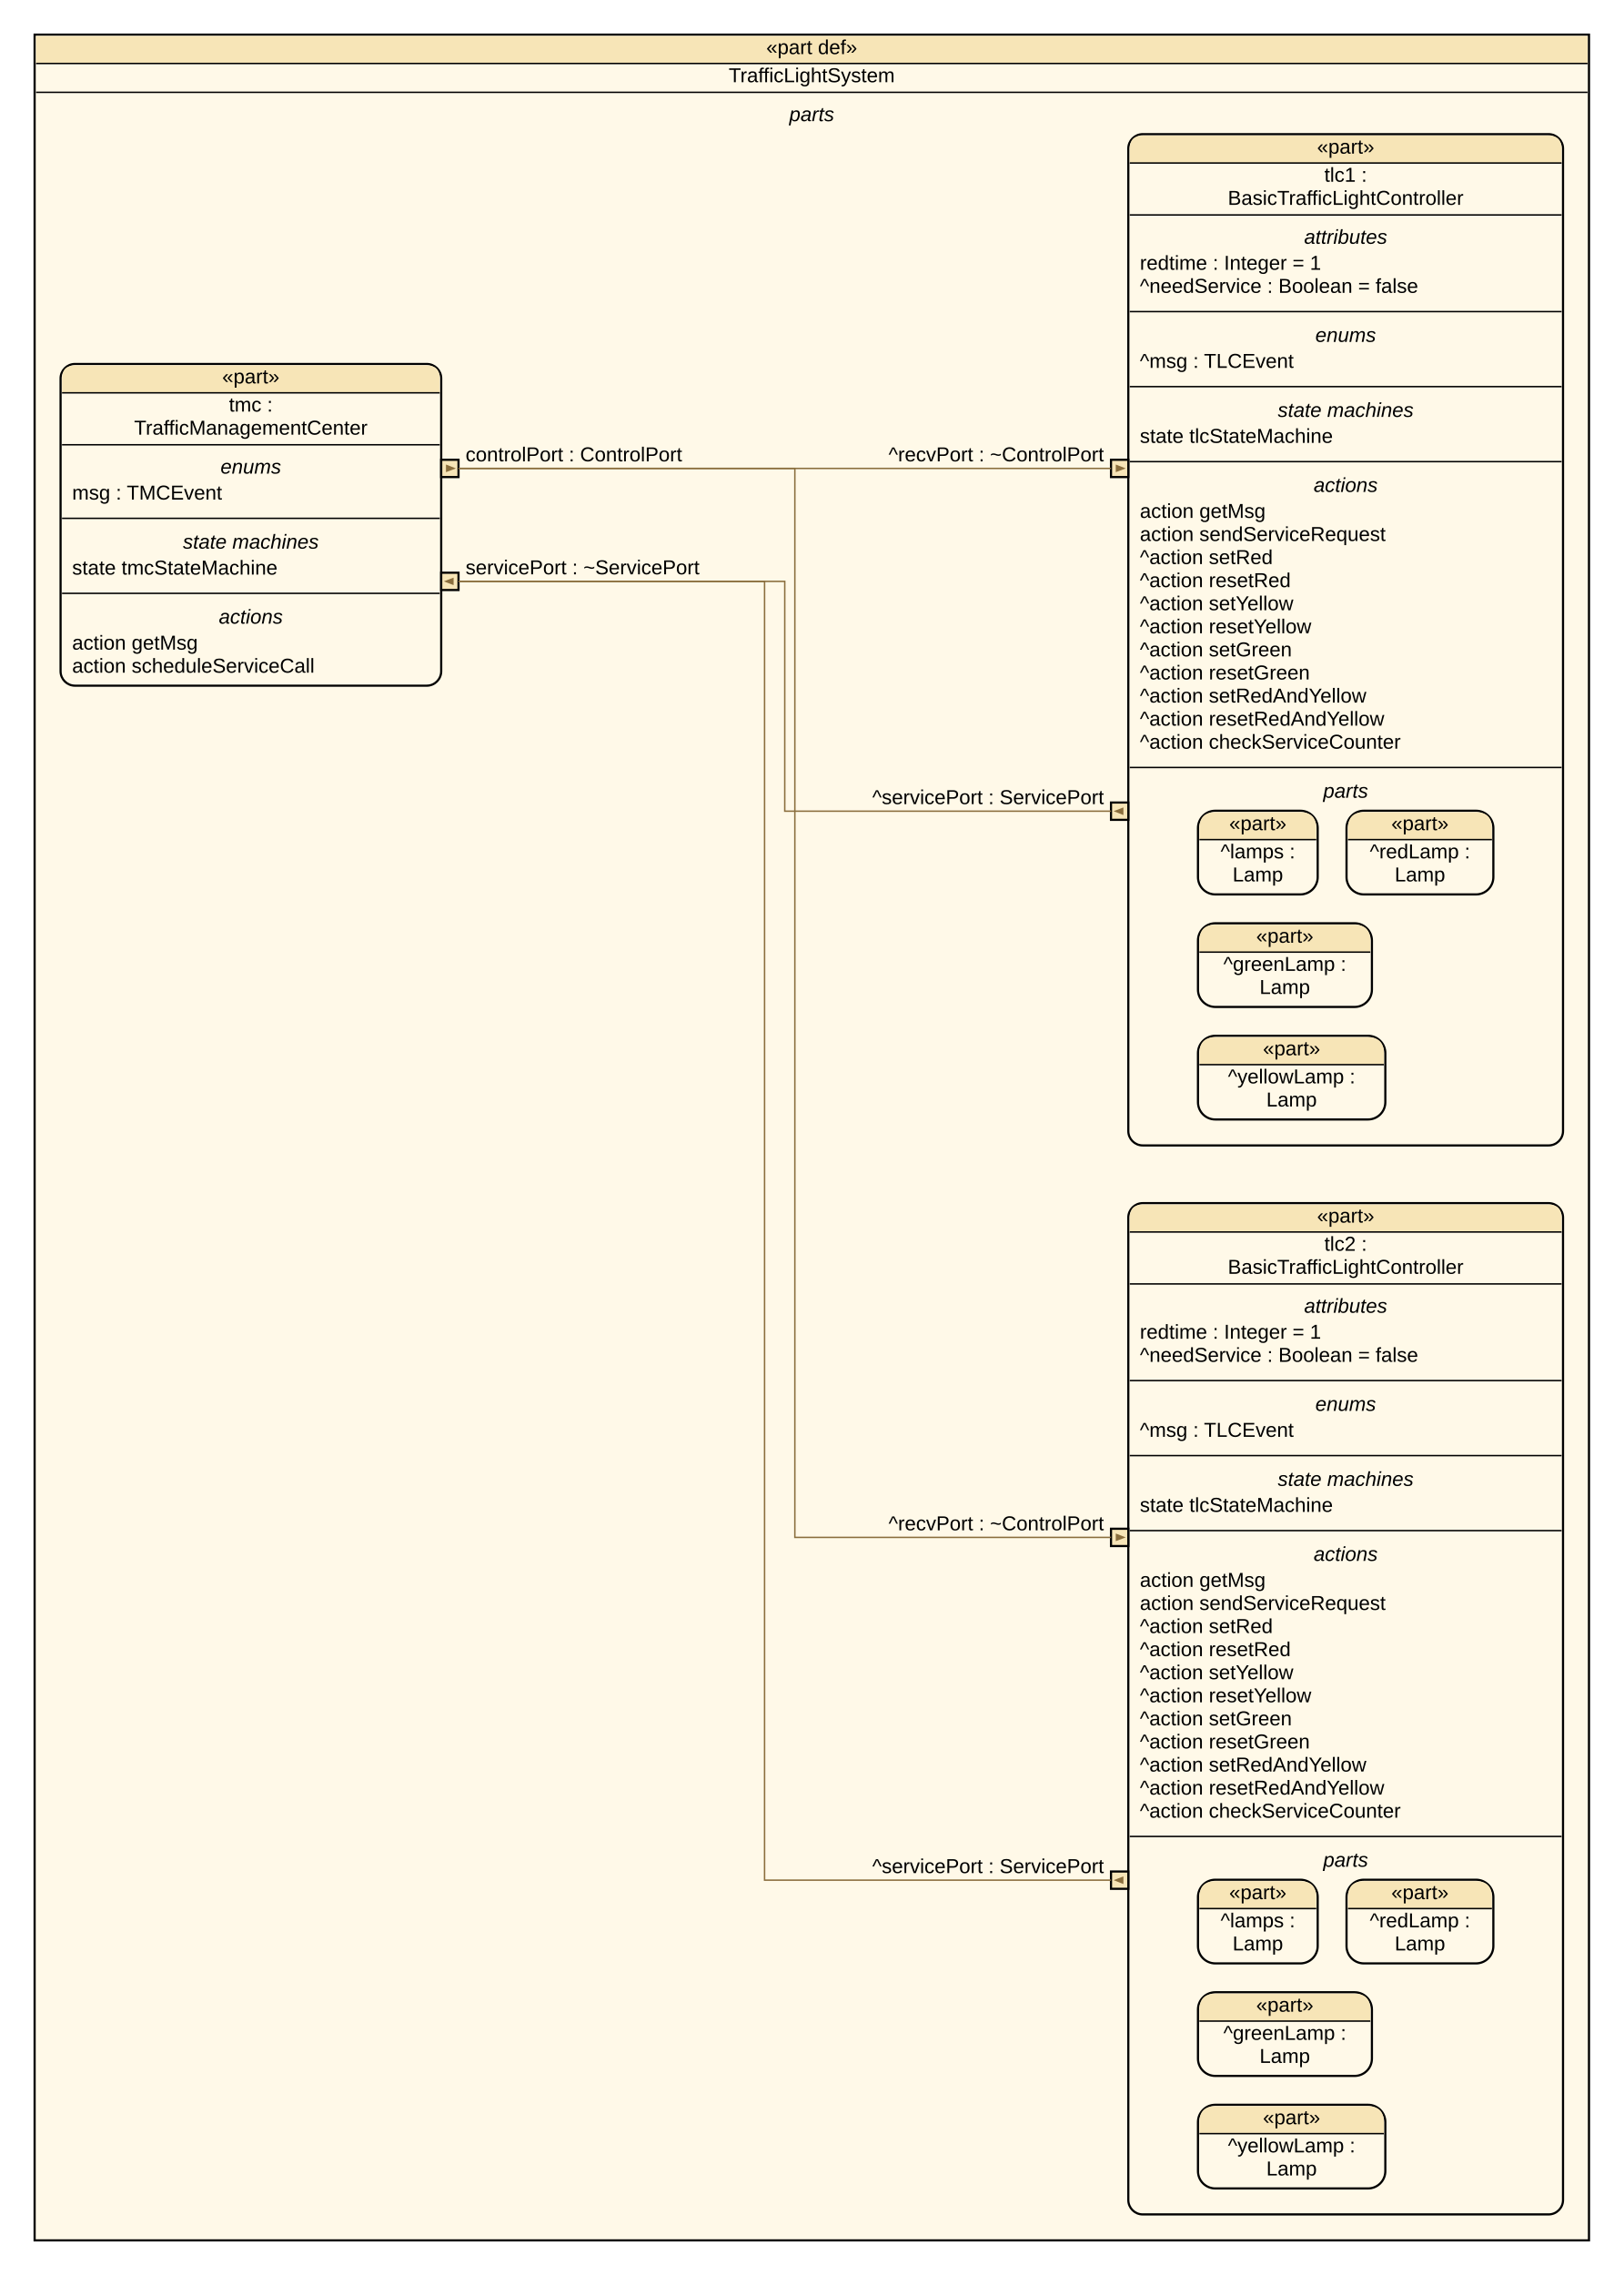
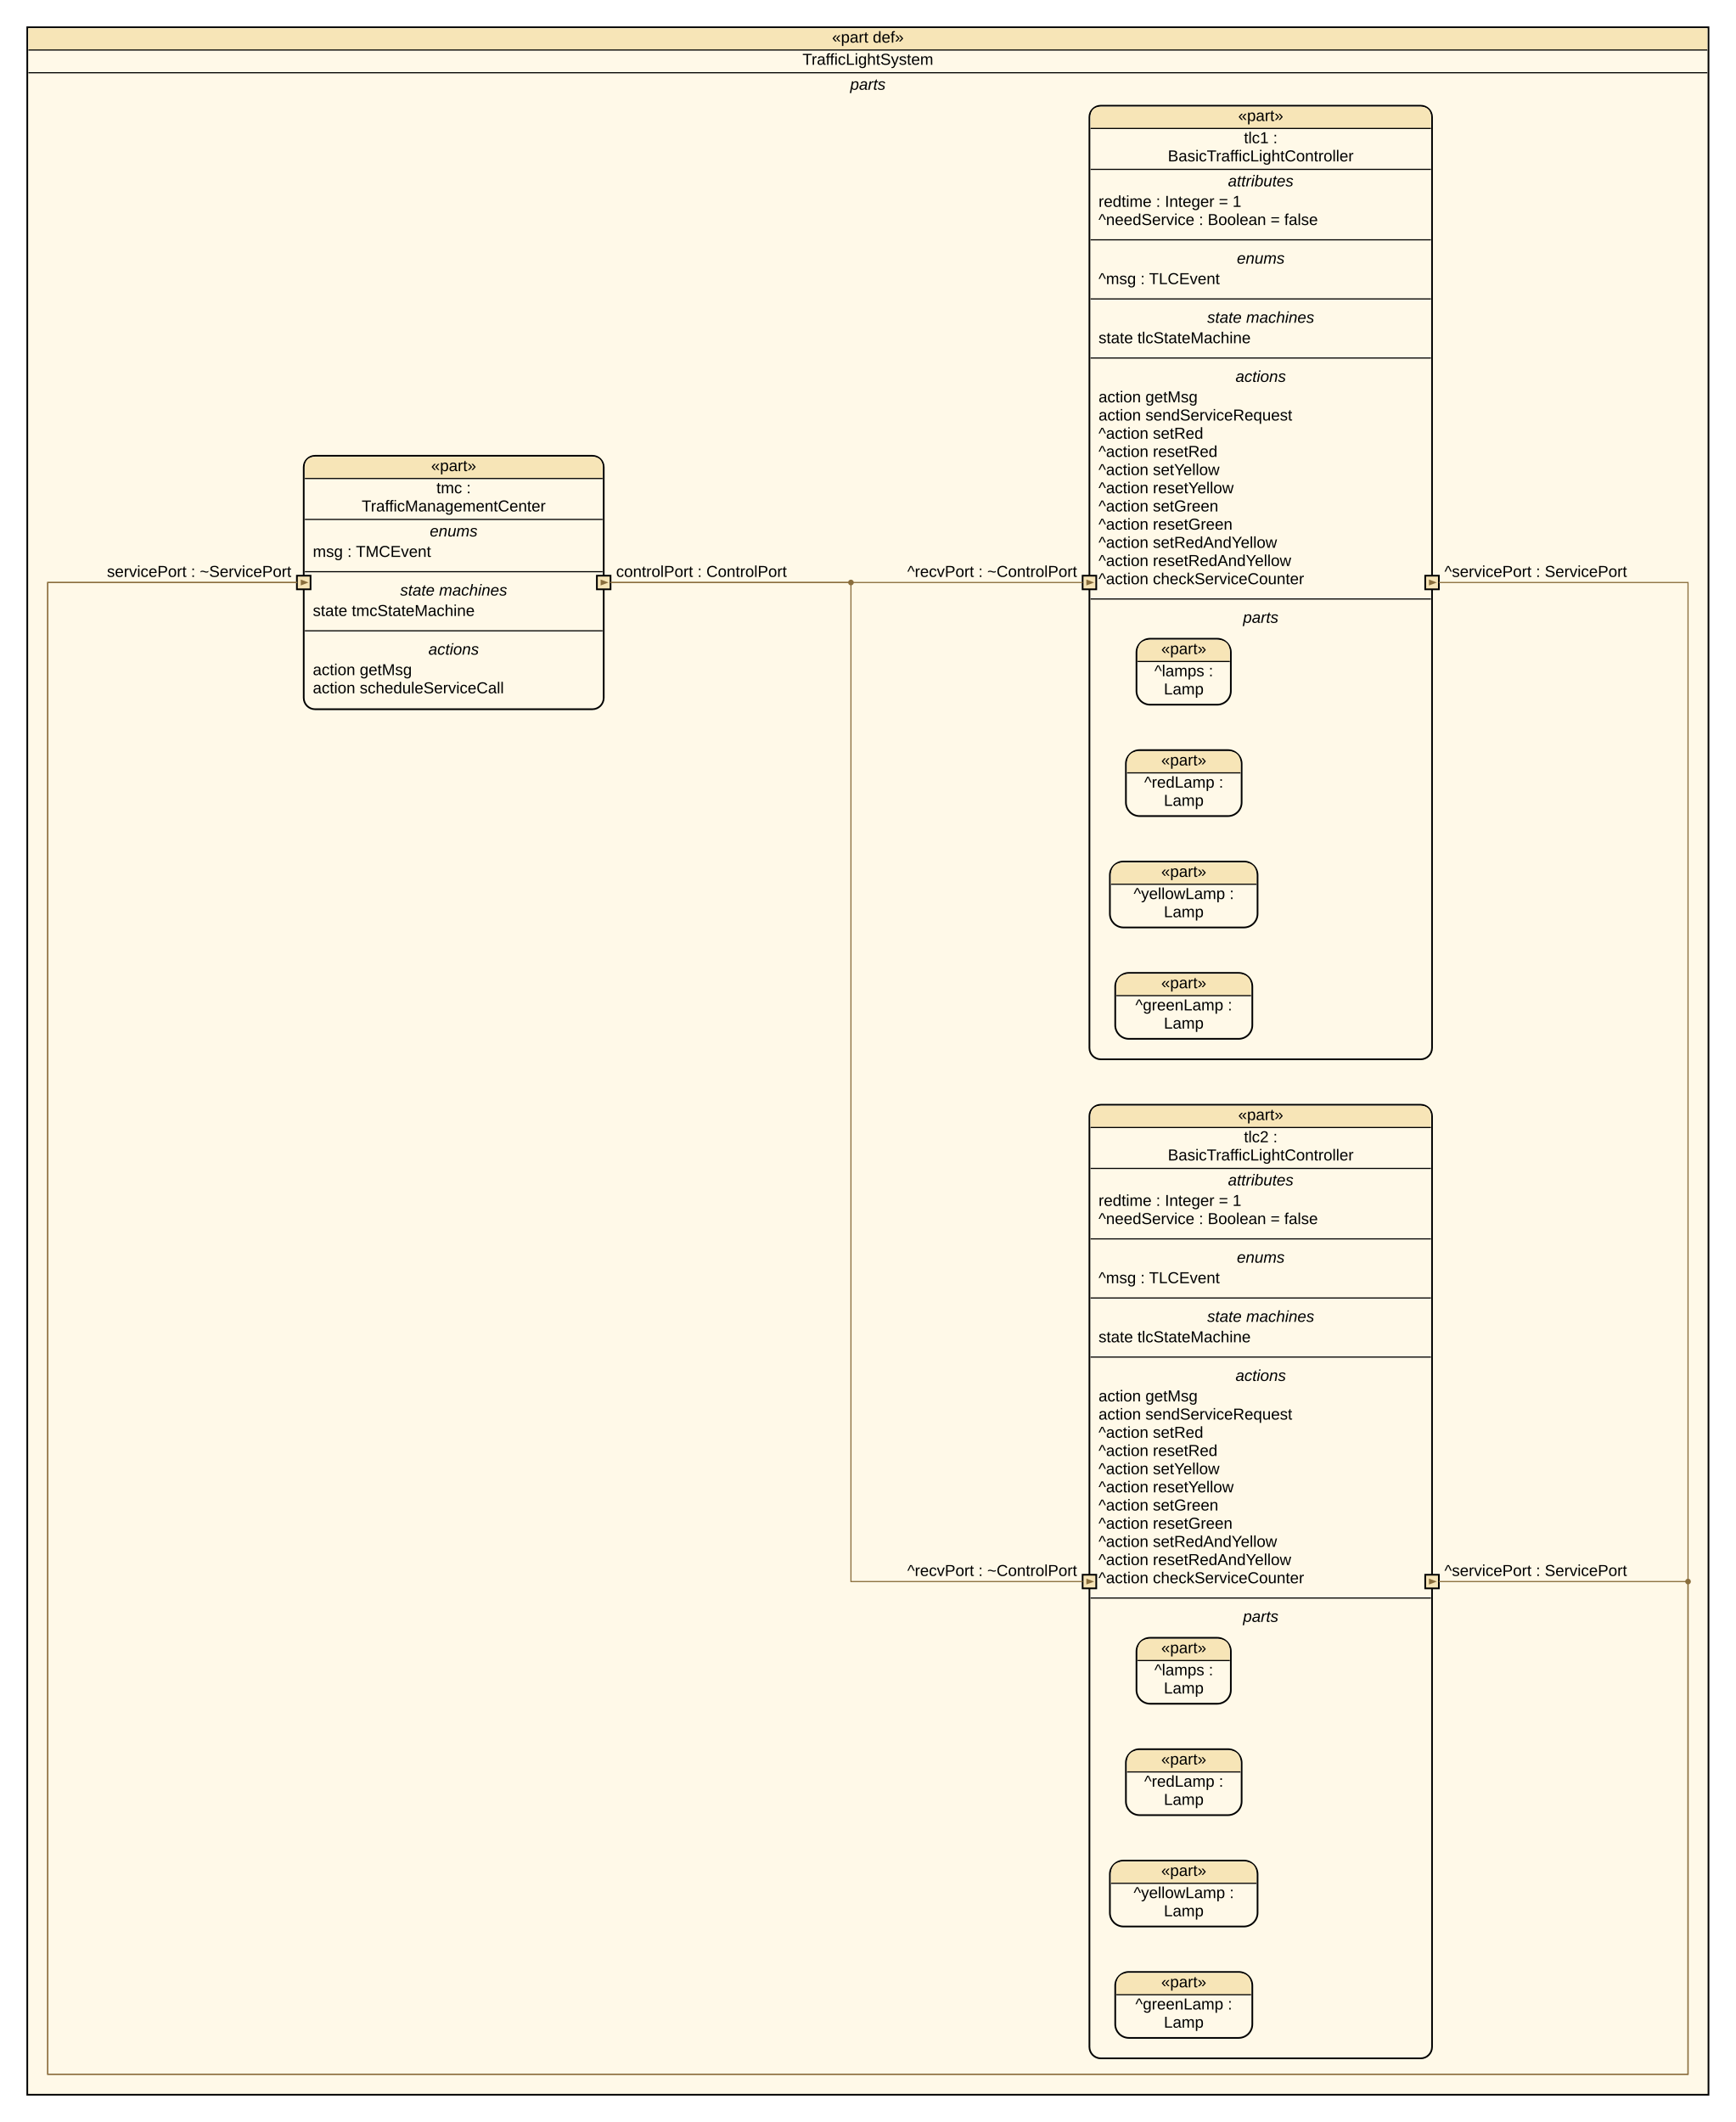
- <svg xmlns="http://www.w3.org/2000/svg" width="1125.7" height="1577.0" viewBox="-8.0 -8.0 1125.7 1577.0">
+ <svg xmlns="http://www.w3.org/2000/svg" width="1527.0" height="1867.0" viewBox="-8.0 -8.0 1527.0 1867.0">
  <defs>
    <marker id="arrow" markerUnits="userSpaceOnUse" markerWidth="8.0" markerHeight="6.0" refX="7.0" refY="3.0" orient="auto">
      <path d="M0,0 L8.0,3.0 L0,6.0 Z" fill="#8a6e3d" />
    </marker>
  </defs>
-   <rect x="16.0" y="16.0" width="1077.7" height="1529.0" rx="0.0" ry="0.0" fill="#fff9e8" stroke="#000" stroke-width="1.5" />
-   <path d="M17.0,36.0 L17.0,17.0 Q17.0,17.0 17.0,17.0 L1092.7,17.0 Q1092.7,17.0 1092.7,17.0 L1092.7,36.0 Z" fill="#f7e5b7" />
-   <text x="554.8" y="29.5" text-anchor="middle" font-family="Arial, sans-serif" font-size="14">«part def»</text>
-   <line x1="17.0" y1="36.0" x2="1092.7" y2="36.0" stroke="#000" stroke-width="1" />
-   <text x="554.8" y="49.0" text-anchor="middle" font-family="Arial, sans-serif" font-size="14">TrafficLightSystem</text>
-   <line x1="17.0" y1="56.0" x2="1092.7" y2="56.0" stroke="#000" stroke-width="1" />
-   <text x="554.8" y="76.0" text-anchor="middle" font-family="Arial, sans-serif" font-size="14" font-style="italic">parts</text>
-   <rect x="34.0" y="244.3" width="263.9" height="223.0" rx="10.0" ry="10.0" fill="#fff9e8" stroke="#000" stroke-width="1.5" />
-   <path d="M35.0,264.3 L35.0,254.3 Q35.0,245.3 44.0,245.3 L287.9,245.3 Q296.9,245.3 296.9,254.3 L296.9,264.3 Z" fill="#f7e5b7" />
-   <text x="165.9" y="257.8" text-anchor="middle" font-family="Arial, sans-serif" font-size="14">«part»</text>
-   <line x1="35.0" y1="264.3" x2="296.9" y2="264.3" stroke="#000" stroke-width="1" />
-   <text x="165.9" y="277.3" text-anchor="middle" font-family="Arial, sans-serif" font-size="14">tmc :</text>
-   <text x="165.9" y="293.3" text-anchor="middle" font-family="Arial, sans-serif" font-size="14">TrafficManagementCenter</text>
-   <line x1="35.0" y1="300.3" x2="296.9" y2="300.3" stroke="#000" stroke-width="1" />
-   <rect x="297.9" y="310.7" width="12.0" height="12.0" rx="0.0" ry="0.0" fill="#f7e5b7" stroke="#000" stroke-width="1.5" />
-   <polygon points="308.1,316.7 301.2,319.3 301.2,314.0" fill="#8a6e3d" />
-   <rect x="297.9" y="389.0" width="12.0" height="12.0" rx="0.0" ry="0.0" fill="#f7e5b7" stroke="#000" stroke-width="1.5" />
-   <polygon points="299.7,395.0 306.5,392.4 306.5,397.6" fill="#8a6e3d" />
-   <text x="165.9" y="320.3" text-anchor="middle" font-family="Arial, sans-serif" font-size="14" font-style="italic">enums</text>
-   <text x="42.0" y="338.3" text-anchor="start" font-family="Arial, sans-serif" font-size="14">msg : TMCEvent</text>
-   <text x="165.9" y="372.3" text-anchor="middle" font-family="Arial, sans-serif" font-size="14" font-style="italic">state machines</text>
-   <text x="42.0" y="390.3" text-anchor="start" font-family="Arial, sans-serif" font-size="14">state tmcStateMachine</text>
-   <text x="165.9" y="424.3" text-anchor="middle" font-family="Arial, sans-serif" font-size="14" font-style="italic">actions</text>
-   <text x="42.0" y="442.3" text-anchor="start" font-family="Arial, sans-serif" font-size="14">action getMsg</text>
-   <text x="42.0" y="458.3" text-anchor="start" font-family="Arial, sans-serif" font-size="14">action scheduleServiceCall</text>
-   <line x1="35.0" y1="351.3" x2="296.9" y2="351.3" stroke="#000" stroke-width="1" />
-   <line x1="35.0" y1="403.3" x2="296.9" y2="403.3" stroke="#000" stroke-width="1" />
-   <rect x="774.3" y="85.0" width="301.4" height="701.0" rx="10.0" ry="10.0" fill="#fff9e8" stroke="#000" stroke-width="1.5" />
-   <path d="M775.3,105.0 L775.3,95.0 Q775.3,86.0 784.3,86.0 L1065.7,86.0 Q1074.7,86.0 1074.7,95.0 L1074.7,105.0 Z" fill="#f7e5b7" />
-   <text x="925.0" y="98.5" text-anchor="middle" font-family="Arial, sans-serif" font-size="14">«part»</text>
-   <line x1="775.3" y1="105.0" x2="1074.7" y2="105.0" stroke="#000" stroke-width="1" />
-   <text x="925.0" y="118.0" text-anchor="middle" font-family="Arial, sans-serif" font-size="14">tlc1 :</text>
-   <text x="925.0" y="134.0" text-anchor="middle" font-family="Arial, sans-serif" font-size="14">BasicTrafficLightController</text>
-   <line x1="775.3" y1="141.0" x2="1074.7" y2="141.0" stroke="#000" stroke-width="1" />
-   <rect x="762.3" y="310.7" width="12.0" height="12.0" rx="0.0" ry="0.0" fill="#f7e5b7" stroke="#000" stroke-width="1.5" />
-   <polygon points="772.5,316.7 765.6,319.3 765.6,314.0" fill="#8a6e3d" />
-   <rect x="762.3" y="548.3" width="12.0" height="12.0" rx="0.0" ry="0.0" fill="#f7e5b7" stroke="#000" stroke-width="1.5" />
-   <polygon points="764.1,554.3 770.9,551.7 770.9,557.0" fill="#8a6e3d" />
-   <text x="925.0" y="161.0" text-anchor="middle" font-family="Arial, sans-serif" font-size="14" font-style="italic">attributes</text>
-   <text x="782.3" y="179.0" text-anchor="start" font-family="Arial, sans-serif" font-size="14">redtime : Integer = 1</text>
-   <text x="782.3" y="195.0" text-anchor="start" font-family="Arial, sans-serif" font-size="14">^needService : Boolean = false</text>
-   <text x="925.0" y="229.0" text-anchor="middle" font-family="Arial, sans-serif" font-size="14" font-style="italic">enums</text>
-   <text x="782.3" y="247.0" text-anchor="start" font-family="Arial, sans-serif" font-size="14">^msg : TLCEvent</text>
-   <text x="925.0" y="281.0" text-anchor="middle" font-family="Arial, sans-serif" font-size="14" font-style="italic">state machines</text>
-   <text x="782.3" y="299.0" text-anchor="start" font-family="Arial, sans-serif" font-size="14">state tlcStateMachine</text>
-   <text x="925.0" y="333.0" text-anchor="middle" font-family="Arial, sans-serif" font-size="14" font-style="italic">actions</text>
-   <text x="782.3" y="351.0" text-anchor="start" font-family="Arial, sans-serif" font-size="14">action getMsg</text>
-   <text x="782.3" y="367.0" text-anchor="start" font-family="Arial, sans-serif" font-size="14">action sendServiceRequest</text>
-   <text x="782.3" y="383.0" text-anchor="start" font-family="Arial, sans-serif" font-size="14">^action setRed</text>
-   <text x="782.3" y="399.0" text-anchor="start" font-family="Arial, sans-serif" font-size="14">^action resetRed</text>
-   <text x="782.3" y="415.0" text-anchor="start" font-family="Arial, sans-serif" font-size="14">^action setYellow</text>
-   <text x="782.3" y="431.0" text-anchor="start" font-family="Arial, sans-serif" font-size="14">^action resetYellow</text>
-   <text x="782.3" y="447.0" text-anchor="start" font-family="Arial, sans-serif" font-size="14">^action setGreen</text>
-   <text x="782.3" y="463.0" text-anchor="start" font-family="Arial, sans-serif" font-size="14">^action resetGreen</text>
-   <text x="782.3" y="479.0" text-anchor="start" font-family="Arial, sans-serif" font-size="14">^action setRedAndYellow</text>
-   <text x="782.3" y="495.0" text-anchor="start" font-family="Arial, sans-serif" font-size="14">^action resetRedAndYellow</text>
-   <text x="782.3" y="511.0" text-anchor="start" font-family="Arial, sans-serif" font-size="14">^action checkServiceCounter</text>
-   <text x="925.0" y="545.0" text-anchor="middle" font-family="Arial, sans-serif" font-size="14" font-style="italic">parts</text>
-   <rect x="822.6" y="554.0" width="83.0" height="58.0" rx="12.0" ry="12.0" fill="#fff9e8" stroke="#000" stroke-width="1.5" />
-   <path d="M823.6,574.0 L823.6,566.0 Q823.6,555.0 834.6,555.0 L893.6,555.0 Q904.6,555.0 904.6,566.0 L904.6,574.0 Z" fill="#f7e5b7" />
-   <text x="864.1" y="567.5" text-anchor="middle" font-family="Arial, sans-serif" font-size="14">«part»</text>
-   <line x1="823.6" y1="574.0" x2="904.6" y2="574.0" stroke="#000" stroke-width="1" />
-   <text x="864.1" y="587.0" text-anchor="middle" font-family="Arial, sans-serif" font-size="14">^lamps :</text>
-   <text x="864.1" y="603.0" text-anchor="middle" font-family="Arial, sans-serif" font-size="14">Lamp</text>
-   <rect x="925.6" y="554.0" width="101.8" height="58.0" rx="12.0" ry="12.0" fill="#fff9e8" stroke="#000" stroke-width="1.5" />
-   <path d="M926.6,574.0 L926.6,566.0 Q926.6,555.0 937.6,555.0 L1015.4,555.0 Q1026.4,555.0 1026.4,566.0 L1026.4,574.0 Z" fill="#f7e5b7" />
-   <text x="976.5" y="567.5" text-anchor="middle" font-family="Arial, sans-serif" font-size="14">«part»</text>
-   <line x1="926.6" y1="574.0" x2="1026.4" y2="574.0" stroke="#000" stroke-width="1" />
-   <text x="976.5" y="587.0" text-anchor="middle" font-family="Arial, sans-serif" font-size="14">^redLamp :</text>
-   <text x="976.5" y="603.0" text-anchor="middle" font-family="Arial, sans-serif" font-size="14">Lamp</text>
-   <rect x="822.6" y="710.0" width="129.9" height="58.0" rx="12.0" ry="12.0" fill="#fff9e8" stroke="#000" stroke-width="1.5" />
-   <path d="M823.6,730.0 L823.6,722.0 Q823.6,711.0 834.6,711.0 L940.5,711.0 Q951.5,711.0 951.5,722.0 L951.5,730.0 Z" fill="#f7e5b7" />
-   <text x="887.5" y="723.5" text-anchor="middle" font-family="Arial, sans-serif" font-size="14">«part»</text>
-   <line x1="823.6" y1="730.0" x2="951.5" y2="730.0" stroke="#000" stroke-width="1" />
-   <text x="887.5" y="743.0" text-anchor="middle" font-family="Arial, sans-serif" font-size="14">^yellowLamp :</text>
-   <text x="887.5" y="759.0" text-anchor="middle" font-family="Arial, sans-serif" font-size="14">Lamp</text>
-   <rect x="822.6" y="632.0" width="120.6" height="58.0" rx="12.0" ry="12.0" fill="#fff9e8" stroke="#000" stroke-width="1.5" />
-   <path d="M823.6,652.0 L823.6,644.0 Q823.6,633.0 834.6,633.0 L931.1,633.0 Q942.1,633.0 942.1,644.0 L942.1,652.0 Z" fill="#f7e5b7" />
-   <text x="882.8" y="645.5" text-anchor="middle" font-family="Arial, sans-serif" font-size="14">«part»</text>
-   <line x1="823.6" y1="652.0" x2="942.1" y2="652.0" stroke="#000" stroke-width="1" />
-   <text x="882.8" y="665.0" text-anchor="middle" font-family="Arial, sans-serif" font-size="14">^greenLamp :</text>
-   <text x="882.8" y="681.0" text-anchor="middle" font-family="Arial, sans-serif" font-size="14">Lamp</text>
-   <line x1="775.3" y1="208.0" x2="1074.7" y2="208.0" stroke="#000" stroke-width="1" />
-   <line x1="775.3" y1="260.0" x2="1074.7" y2="260.0" stroke="#000" stroke-width="1" />
-   <line x1="775.3" y1="312.0" x2="1074.7" y2="312.0" stroke="#000" stroke-width="1" />
-   <line x1="775.3" y1="524.0" x2="1074.7" y2="524.0" stroke="#000" stroke-width="1" />
-   <rect x="774.3" y="826.0" width="301.4" height="701.0" rx="10.0" ry="10.0" fill="#fff9e8" stroke="#000" stroke-width="1.5" />
-   <path d="M775.3,846.0 L775.3,836.0 Q775.3,827.0 784.3,827.0 L1065.7,827.0 Q1074.7,827.0 1074.7,836.0 L1074.7,846.0 Z" fill="#f7e5b7" />
-   <text x="925.0" y="839.5" text-anchor="middle" font-family="Arial, sans-serif" font-size="14">«part»</text>
-   <line x1="775.3" y1="846.0" x2="1074.7" y2="846.0" stroke="#000" stroke-width="1" />
-   <text x="925.0" y="859.0" text-anchor="middle" font-family="Arial, sans-serif" font-size="14">tlc2 :</text>
-   <text x="925.0" y="875.0" text-anchor="middle" font-family="Arial, sans-serif" font-size="14">BasicTrafficLightController</text>
-   <line x1="775.3" y1="882.0" x2="1074.7" y2="882.0" stroke="#000" stroke-width="1" />
-   <rect x="762.3" y="1051.7" width="12.0" height="12.0" rx="0.0" ry="0.0" fill="#f7e5b7" stroke="#000" stroke-width="1.5" />
-   <polygon points="772.5,1057.7 765.6,1060.3 765.6,1055.0" fill="#8a6e3d" />
-   <rect x="762.3" y="1289.3" width="12.0" height="12.0" rx="0.0" ry="0.0" fill="#f7e5b7" stroke="#000" stroke-width="1.5" />
-   <polygon points="764.1,1295.3 770.9,1292.7 770.9,1298.0" fill="#8a6e3d" />
-   <text x="925.0" y="902.0" text-anchor="middle" font-family="Arial, sans-serif" font-size="14" font-style="italic">attributes</text>
-   <text x="782.3" y="920.0" text-anchor="start" font-family="Arial, sans-serif" font-size="14">redtime : Integer = 1</text>
-   <text x="782.3" y="936.0" text-anchor="start" font-family="Arial, sans-serif" font-size="14">^needService : Boolean = false</text>
-   <text x="925.0" y="970.0" text-anchor="middle" font-family="Arial, sans-serif" font-size="14" font-style="italic">enums</text>
-   <text x="782.3" y="988.0" text-anchor="start" font-family="Arial, sans-serif" font-size="14">^msg : TLCEvent</text>
-   <text x="925.0" y="1022.0" text-anchor="middle" font-family="Arial, sans-serif" font-size="14" font-style="italic">state machines</text>
-   <text x="782.3" y="1040.0" text-anchor="start" font-family="Arial, sans-serif" font-size="14">state tlcStateMachine</text>
-   <text x="925.0" y="1074.0" text-anchor="middle" font-family="Arial, sans-serif" font-size="14" font-style="italic">actions</text>
-   <text x="782.3" y="1092.0" text-anchor="start" font-family="Arial, sans-serif" font-size="14">action getMsg</text>
-   <text x="782.3" y="1108.0" text-anchor="start" font-family="Arial, sans-serif" font-size="14">action sendServiceRequest</text>
-   <text x="782.3" y="1124.0" text-anchor="start" font-family="Arial, sans-serif" font-size="14">^action setRed</text>
-   <text x="782.3" y="1140.0" text-anchor="start" font-family="Arial, sans-serif" font-size="14">^action resetRed</text>
-   <text x="782.3" y="1156.0" text-anchor="start" font-family="Arial, sans-serif" font-size="14">^action setYellow</text>
-   <text x="782.3" y="1172.0" text-anchor="start" font-family="Arial, sans-serif" font-size="14">^action resetYellow</text>
-   <text x="782.3" y="1188.0" text-anchor="start" font-family="Arial, sans-serif" font-size="14">^action setGreen</text>
-   <text x="782.3" y="1204.0" text-anchor="start" font-family="Arial, sans-serif" font-size="14">^action resetGreen</text>
-   <text x="782.3" y="1220.0" text-anchor="start" font-family="Arial, sans-serif" font-size="14">^action setRedAndYellow</text>
-   <text x="782.3" y="1236.0" text-anchor="start" font-family="Arial, sans-serif" font-size="14">^action resetRedAndYellow</text>
-   <text x="782.3" y="1252.0" text-anchor="start" font-family="Arial, sans-serif" font-size="14">^action checkServiceCounter</text>
-   <text x="925.0" y="1286.0" text-anchor="middle" font-family="Arial, sans-serif" font-size="14" font-style="italic">parts</text>
-   <rect x="822.6" y="1295.0" width="83.0" height="58.0" rx="12.0" ry="12.0" fill="#fff9e8" stroke="#000" stroke-width="1.5" />
-   <path d="M823.6,1315.0 L823.6,1307.0 Q823.6,1296.0 834.6,1296.0 L893.6,1296.0 Q904.6,1296.0 904.6,1307.0 L904.6,1315.0 Z" fill="#f7e5b7" />
-   <text x="864.1" y="1308.5" text-anchor="middle" font-family="Arial, sans-serif" font-size="14">«part»</text>
-   <line x1="823.6" y1="1315.0" x2="904.6" y2="1315.0" stroke="#000" stroke-width="1" />
-   <text x="864.1" y="1328.0" text-anchor="middle" font-family="Arial, sans-serif" font-size="14">^lamps :</text>
-   <text x="864.1" y="1344.0" text-anchor="middle" font-family="Arial, sans-serif" font-size="14">Lamp</text>
-   <rect x="925.6" y="1295.0" width="101.8" height="58.0" rx="12.0" ry="12.0" fill="#fff9e8" stroke="#000" stroke-width="1.5" />
-   <path d="M926.6,1315.0 L926.6,1307.0 Q926.6,1296.0 937.6,1296.0 L1015.4,1296.0 Q1026.4,1296.0 1026.4,1307.0 L1026.4,1315.0 Z" fill="#f7e5b7" />
-   <text x="976.5" y="1308.5" text-anchor="middle" font-family="Arial, sans-serif" font-size="14">«part»</text>
-   <line x1="926.6" y1="1315.0" x2="1026.4" y2="1315.0" stroke="#000" stroke-width="1" />
-   <text x="976.5" y="1328.0" text-anchor="middle" font-family="Arial, sans-serif" font-size="14">^redLamp :</text>
-   <text x="976.5" y="1344.0" text-anchor="middle" font-family="Arial, sans-serif" font-size="14">Lamp</text>
-   <rect x="822.6" y="1451.0" width="129.9" height="58.0" rx="12.0" ry="12.0" fill="#fff9e8" stroke="#000" stroke-width="1.5" />
-   <path d="M823.6,1471.0 L823.6,1463.0 Q823.6,1452.0 834.6,1452.0 L940.5,1452.0 Q951.5,1452.0 951.5,1463.0 L951.5,1471.0 Z" fill="#f7e5b7" />
-   <text x="887.5" y="1464.5" text-anchor="middle" font-family="Arial, sans-serif" font-size="14">«part»</text>
-   <line x1="823.6" y1="1471.0" x2="951.5" y2="1471.0" stroke="#000" stroke-width="1" />
-   <text x="887.5" y="1484.0" text-anchor="middle" font-family="Arial, sans-serif" font-size="14">^yellowLamp :</text>
-   <text x="887.5" y="1500.0" text-anchor="middle" font-family="Arial, sans-serif" font-size="14">Lamp</text>
-   <rect x="822.6" y="1373.0" width="120.6" height="58.0" rx="12.0" ry="12.0" fill="#fff9e8" stroke="#000" stroke-width="1.5" />
-   <path d="M823.6,1393.0 L823.6,1385.0 Q823.6,1374.0 834.6,1374.0 L931.1,1374.0 Q942.1,1374.0 942.1,1385.0 L942.1,1393.0 Z" fill="#f7e5b7" />
-   <text x="882.8" y="1386.5" text-anchor="middle" font-family="Arial, sans-serif" font-size="14">«part»</text>
-   <line x1="823.6" y1="1393.0" x2="942.1" y2="1393.0" stroke="#000" stroke-width="1" />
-   <text x="882.8" y="1406.0" text-anchor="middle" font-family="Arial, sans-serif" font-size="14">^greenLamp :</text>
-   <text x="882.8" y="1422.0" text-anchor="middle" font-family="Arial, sans-serif" font-size="14">Lamp</text>
-   <line x1="775.3" y1="949.0" x2="1074.7" y2="949.0" stroke="#000" stroke-width="1" />
-   <line x1="775.3" y1="1001.0" x2="1074.7" y2="1001.0" stroke="#000" stroke-width="1" />
-   <line x1="775.3" y1="1053.0" x2="1074.7" y2="1053.0" stroke="#000" stroke-width="1" />
-   <line x1="775.3" y1="1265.0" x2="1074.7" y2="1265.0" stroke="#000" stroke-width="1" />
-   <path d="M309.9,316.7 L762.3,316.7" fill="none" stroke="#8a6e3d" stroke-width="1.0" />
-   <path d="M309.9,316.7 L543.1,316.7 L543.1,1057.7 L762.3,1057.7" fill="none" stroke="#8a6e3d" stroke-width="1.0" />
-   <path d="M762.3,1295.3 L522.1,1295.3 L522.1,395.0 L309.9,395.0" fill="none" stroke="#8a6e3d" stroke-width="1.0" />
-   <path d="M762.3,554.3 L536.1,554.3 L536.1,395.0 L309.9,395.0" fill="none" stroke="#8a6e3d" stroke-width="1.0" />
-   <text x="314.8" y="311.8" text-anchor="start" font-family="Arial, sans-serif" font-size="14">controlPort : ControlPort</text>
-   <text x="314.8" y="390.1" text-anchor="start" font-family="Arial, sans-serif" font-size="14">servicePort : ~ServicePort</text>
-   <text x="757.4" y="311.8" text-anchor="end" font-family="Arial, sans-serif" font-size="14">^recvPort : ~ControlPort</text>
-   <text x="757.4" y="549.4" text-anchor="end" font-family="Arial, sans-serif" font-size="14">^servicePort : ServicePort</text>
-   <text x="757.4" y="1052.8" text-anchor="end" font-family="Arial, sans-serif" font-size="14">^recvPort : ~ControlPort</text>
-   <text x="757.4" y="1290.4" text-anchor="end" font-family="Arial, sans-serif" font-size="14">^servicePort : ServicePort</text>
+   <rect x="16.0" y="16.0" width="1479.0" height="1819.0" rx="0.0" ry="0.0" fill="#fff9e8" stroke="#000" stroke-width="1.5" />
+   <path d="M17.0,36.0 L17.0,17.0 Q17.0,17.0 17.0,17.0 L1494.0,17.0 Q1494.0,17.0 1494.0,17.0 L1494.0,36.0 Z" fill="#f7e5b7" />
+   <text x="755.5" y="29.5" text-anchor="middle" font-family="Arial, sans-serif" font-size="14">«part def»</text>
+   <line x1="17.0" y1="36.0" x2="1494.0" y2="36.0" stroke="#000" stroke-width="1" />
+   <text x="755.5" y="49.0" text-anchor="middle" font-family="Arial, sans-serif" font-size="14">TrafficLightSystem</text>
+   <line x1="17.0" y1="56.0" x2="1494.0" y2="56.0" stroke="#000" stroke-width="1" />
+   <text x="755.5" y="71.0" text-anchor="middle" font-family="Arial, sans-serif" font-size="14" font-style="italic">parts</text>
+   <rect x="259.2" y="393.0" width="263.9" height="223.0" rx="10.0" ry="10.0" fill="#fff9e8" stroke="#000" stroke-width="1.5" />
+   <path d="M260.2,413.0 L260.2,403.0 Q260.2,394.0 269.2,394.0 L513.1,394.0 Q522.1,394.0 522.1,403.0 L522.1,413.0 Z" fill="#f7e5b7" />
+   <text x="391.1" y="406.5" text-anchor="middle" font-family="Arial, sans-serif" font-size="14">«part»</text>
+   <line x1="260.2" y1="413.0" x2="522.1" y2="413.0" stroke="#000" stroke-width="1" />
+   <text x="391.1" y="426.0" text-anchor="middle" font-family="Arial, sans-serif" font-size="14">tmc :</text>
+   <text x="391.1" y="442.0" text-anchor="middle" font-family="Arial, sans-serif" font-size="14">TrafficManagementCenter</text>
+   <line x1="260.2" y1="449.0" x2="522.1" y2="449.0" stroke="#000" stroke-width="1" />
+   <text x="391.1" y="464.0" text-anchor="middle" font-family="Arial, sans-serif" font-size="14" font-style="italic">enums</text>
+   <text x="267.2" y="482.0" text-anchor="start" font-family="Arial, sans-serif" font-size="14">msg : TMCEvent</text>
+   <line x1="260.2" y1="495.0" x2="522.1" y2="495.0" stroke="#000" stroke-width="1" />
+   <text x="391.1" y="516.0" text-anchor="middle" font-family="Arial, sans-serif" font-size="14" font-style="italic">state machines</text>
+   <text x="267.2" y="534.0" text-anchor="start" font-family="Arial, sans-serif" font-size="14">state tmcStateMachine</text>
+   <line x1="260.2" y1="547.0" x2="522.1" y2="547.0" stroke="#000" stroke-width="1" />
+   <text x="391.1" y="568.0" text-anchor="middle" font-family="Arial, sans-serif" font-size="14" font-style="italic">actions</text>
+   <text x="267.2" y="586.0" text-anchor="start" font-family="Arial, sans-serif" font-size="14">action getMsg</text>
+   <text x="267.2" y="602.0" text-anchor="start" font-family="Arial, sans-serif" font-size="14">action scheduleServiceCall</text>
+   <rect x="517.1" y="498.5" width="12.0" height="12.0" rx="0.0" ry="0.0" fill="#f7e5b7" stroke="#000" stroke-width="1.5" />
+   <polygon points="527.3,504.5 520.4,507.1 520.4,501.9" fill="#8a6e3d" />
+   <rect x="253.2" y="498.5" width="12.0" height="12.0" rx="0.0" ry="0.0" fill="#f7e5b7" stroke="#000" stroke-width="1.5" />
+   <polygon points="263.4,504.5 256.6,507.1 256.6,501.9" fill="#8a6e3d" />
+   <rect x="950.4" y="85.0" width="301.4" height="839.0" rx="10.0" ry="10.0" fill="#fff9e8" stroke="#000" stroke-width="1.5" />
+   <path d="M951.4,105.0 L951.4,95.0 Q951.4,86.0 960.4,86.0 L1241.8,86.0 Q1250.8,86.0 1250.8,95.0 L1250.8,105.0 Z" fill="#f7e5b7" />
+   <text x="1101.1" y="98.5" text-anchor="middle" font-family="Arial, sans-serif" font-size="14">«part»</text>
+   <line x1="951.4" y1="105.0" x2="1250.8" y2="105.0" stroke="#000" stroke-width="1" />
+   <text x="1101.1" y="118.0" text-anchor="middle" font-family="Arial, sans-serif" font-size="14">tlc1 :</text>
+   <text x="1101.1" y="134.0" text-anchor="middle" font-family="Arial, sans-serif" font-size="14">BasicTrafficLightController</text>
+   <line x1="951.4" y1="141.0" x2="1250.8" y2="141.0" stroke="#000" stroke-width="1" />
+   <text x="1101.1" y="156.0" text-anchor="middle" font-family="Arial, sans-serif" font-size="14" font-style="italic">attributes</text>
+   <text x="958.4" y="174.0" text-anchor="start" font-family="Arial, sans-serif" font-size="14">redtime : Integer = 1</text>
+   <text x="958.4" y="190.0" text-anchor="start" font-family="Arial, sans-serif" font-size="14">^needService : Boolean = false</text>
+   <line x1="951.4" y1="203.0" x2="1250.8" y2="203.0" stroke="#000" stroke-width="1" />
+   <text x="1101.1" y="224.0" text-anchor="middle" font-family="Arial, sans-serif" font-size="14" font-style="italic">enums</text>
+   <text x="958.4" y="242.0" text-anchor="start" font-family="Arial, sans-serif" font-size="14">^msg : TLCEvent</text>
+   <line x1="951.4" y1="255.0" x2="1250.8" y2="255.0" stroke="#000" stroke-width="1" />
+   <text x="1101.1" y="276.0" text-anchor="middle" font-family="Arial, sans-serif" font-size="14" font-style="italic">state machines</text>
+   <text x="958.4" y="294.0" text-anchor="start" font-family="Arial, sans-serif" font-size="14">state tlcStateMachine</text>
+   <line x1="951.4" y1="307.0" x2="1250.8" y2="307.0" stroke="#000" stroke-width="1" />
+   <text x="1101.1" y="328.0" text-anchor="middle" font-family="Arial, sans-serif" font-size="14" font-style="italic">actions</text>
+   <text x="958.4" y="346.0" text-anchor="start" font-family="Arial, sans-serif" font-size="14">action getMsg</text>
+   <text x="958.4" y="362.0" text-anchor="start" font-family="Arial, sans-serif" font-size="14">action sendServiceRequest</text>
+   <text x="958.4" y="378.0" text-anchor="start" font-family="Arial, sans-serif" font-size="14">^action setRed</text>
+   <text x="958.4" y="394.0" text-anchor="start" font-family="Arial, sans-serif" font-size="14">^action resetRed</text>
+   <text x="958.4" y="410.0" text-anchor="start" font-family="Arial, sans-serif" font-size="14">^action setYellow</text>
+   <text x="958.4" y="426.0" text-anchor="start" font-family="Arial, sans-serif" font-size="14">^action resetYellow</text>
+   <text x="958.4" y="442.0" text-anchor="start" font-family="Arial, sans-serif" font-size="14">^action setGreen</text>
+   <text x="958.4" y="458.0" text-anchor="start" font-family="Arial, sans-serif" font-size="14">^action resetGreen</text>
+   <text x="958.4" y="474.0" text-anchor="start" font-family="Arial, sans-serif" font-size="14">^action setRedAndYellow</text>
+   <text x="958.4" y="490.0" text-anchor="start" font-family="Arial, sans-serif" font-size="14">^action resetRedAndYellow</text>
+   <text x="958.4" y="506.0" text-anchor="start" font-family="Arial, sans-serif" font-size="14">^action checkServiceCounter</text>
+   <line x1="951.4" y1="519.0" x2="1250.8" y2="519.0" stroke="#000" stroke-width="1" />
+   <text x="1101.1" y="540.0" text-anchor="middle" font-family="Arial, sans-serif" font-size="14" font-style="italic">parts</text>
+   <rect x="944.4" y="498.5" width="12.0" height="12.0" rx="0.0" ry="0.0" fill="#f7e5b7" stroke="#000" stroke-width="1.5" />
+   <polygon points="954.6,504.5 947.7,507.1 947.7,501.9" fill="#8a6e3d" />
+   <rect x="1245.8" y="498.5" width="12.0" height="12.0" rx="0.0" ry="0.0" fill="#f7e5b7" stroke="#000" stroke-width="1.5" />
+   <polygon points="1256.0,504.5 1249.1,507.1 1249.1,501.9" fill="#8a6e3d" />
+   <rect x="991.8" y="554.0" width="83.0" height="58.0" rx="12.0" ry="12.0" fill="#fff9e8" stroke="#000" stroke-width="1.5" />
+   <path d="M992.8,574.0 L992.8,566.0 Q992.8,555.0 1003.8,555.0 L1062.9,555.0 Q1073.9,555.0 1073.9,566.0 L1073.9,574.0 Z" fill="#f7e5b7" />
+   <text x="1033.4" y="567.5" text-anchor="middle" font-family="Arial, sans-serif" font-size="14">«part»</text>
+   <line x1="992.8" y1="574.0" x2="1073.9" y2="574.0" stroke="#000" stroke-width="1" />
+   <text x="1033.4" y="587.0" text-anchor="middle" font-family="Arial, sans-serif" font-size="14">^lamps :</text>
+   <text x="1033.4" y="603.0" text-anchor="middle" font-family="Arial, sans-serif" font-size="14">Lamp</text>
+   <rect x="982.5" y="652.0" width="101.8" height="58.0" rx="12.0" ry="12.0" fill="#fff9e8" stroke="#000" stroke-width="1.5" />
+   <path d="M983.5,672.0 L983.5,664.0 Q983.5,653.0 994.5,653.0 L1072.3,653.0 Q1083.3,653.0 1083.3,664.0 L1083.3,672.0 Z" fill="#f7e5b7" />
+   <text x="1033.4" y="665.5" text-anchor="middle" font-family="Arial, sans-serif" font-size="14">«part»</text>
+   <line x1="983.5" y1="672.0" x2="1083.3" y2="672.0" stroke="#000" stroke-width="1" />
+   <text x="1033.4" y="685.0" text-anchor="middle" font-family="Arial, sans-serif" font-size="14">^redLamp :</text>
+   <text x="1033.4" y="701.0" text-anchor="middle" font-family="Arial, sans-serif" font-size="14">Lamp</text>
+   <rect x="968.4" y="750.0" width="129.9" height="58.0" rx="12.0" ry="12.0" fill="#fff9e8" stroke="#000" stroke-width="1.5" />
+   <path d="M969.4,770.0 L969.4,762.0 Q969.4,751.0 980.4,751.0 L1086.3,751.0 Q1097.3,751.0 1097.3,762.0 L1097.3,770.0 Z" fill="#f7e5b7" />
+   <text x="1033.4" y="763.5" text-anchor="middle" font-family="Arial, sans-serif" font-size="14">«part»</text>
+   <line x1="969.4" y1="770.0" x2="1097.3" y2="770.0" stroke="#000" stroke-width="1" />
+   <text x="1033.4" y="783.0" text-anchor="middle" font-family="Arial, sans-serif" font-size="14">^yellowLamp :</text>
+   <text x="1033.4" y="799.0" text-anchor="middle" font-family="Arial, sans-serif" font-size="14">Lamp</text>
+   <rect x="973.1" y="848.0" width="120.6" height="58.0" rx="12.0" ry="12.0" fill="#fff9e8" stroke="#000" stroke-width="1.5" />
+   <path d="M974.1,868.0 L974.1,860.0 Q974.1,849.0 985.1,849.0 L1081.6,849.0 Q1092.6,849.0 1092.6,860.0 L1092.6,868.0 Z" fill="#f7e5b7" />
+   <text x="1033.4" y="861.5" text-anchor="middle" font-family="Arial, sans-serif" font-size="14">«part»</text>
+   <line x1="974.1" y1="868.0" x2="1092.6" y2="868.0" stroke="#000" stroke-width="1" />
+   <text x="1033.4" y="881.0" text-anchor="middle" font-family="Arial, sans-serif" font-size="14">^greenLamp :</text>
+   <text x="1033.4" y="897.0" text-anchor="middle" font-family="Arial, sans-serif" font-size="14">Lamp</text>
+   <rect x="950.4" y="964.0" width="301.4" height="839.0" rx="10.0" ry="10.0" fill="#fff9e8" stroke="#000" stroke-width="1.5" />
+   <path d="M951.4,984.0 L951.4,974.0 Q951.4,965.0 960.4,965.0 L1241.8,965.0 Q1250.8,965.0 1250.8,974.0 L1250.8,984.0 Z" fill="#f7e5b7" />
+   <text x="1101.1" y="977.5" text-anchor="middle" font-family="Arial, sans-serif" font-size="14">«part»</text>
+   <line x1="951.4" y1="984.0" x2="1250.8" y2="984.0" stroke="#000" stroke-width="1" />
+   <text x="1101.1" y="997.0" text-anchor="middle" font-family="Arial, sans-serif" font-size="14">tlc2 :</text>
+   <text x="1101.1" y="1013.0" text-anchor="middle" font-family="Arial, sans-serif" font-size="14">BasicTrafficLightController</text>
+   <line x1="951.4" y1="1020.0" x2="1250.8" y2="1020.0" stroke="#000" stroke-width="1" />
+   <text x="1101.1" y="1035.0" text-anchor="middle" font-family="Arial, sans-serif" font-size="14" font-style="italic">attributes</text>
+   <text x="958.4" y="1053.0" text-anchor="start" font-family="Arial, sans-serif" font-size="14">redtime : Integer = 1</text>
+   <text x="958.4" y="1069.0" text-anchor="start" font-family="Arial, sans-serif" font-size="14">^needService : Boolean = false</text>
+   <line x1="951.4" y1="1082.0" x2="1250.8" y2="1082.0" stroke="#000" stroke-width="1" />
+   <text x="1101.1" y="1103.0" text-anchor="middle" font-family="Arial, sans-serif" font-size="14" font-style="italic">enums</text>
+   <text x="958.4" y="1121.0" text-anchor="start" font-family="Arial, sans-serif" font-size="14">^msg : TLCEvent</text>
+   <line x1="951.4" y1="1134.0" x2="1250.8" y2="1134.0" stroke="#000" stroke-width="1" />
+   <text x="1101.1" y="1155.0" text-anchor="middle" font-family="Arial, sans-serif" font-size="14" font-style="italic">state machines</text>
+   <text x="958.4" y="1173.0" text-anchor="start" font-family="Arial, sans-serif" font-size="14">state tlcStateMachine</text>
+   <line x1="951.4" y1="1186.0" x2="1250.8" y2="1186.0" stroke="#000" stroke-width="1" />
+   <text x="1101.1" y="1207.0" text-anchor="middle" font-family="Arial, sans-serif" font-size="14" font-style="italic">actions</text>
+   <text x="958.4" y="1225.0" text-anchor="start" font-family="Arial, sans-serif" font-size="14">action getMsg</text>
+   <text x="958.4" y="1241.0" text-anchor="start" font-family="Arial, sans-serif" font-size="14">action sendServiceRequest</text>
+   <text x="958.4" y="1257.0" text-anchor="start" font-family="Arial, sans-serif" font-size="14">^action setRed</text>
+   <text x="958.4" y="1273.0" text-anchor="start" font-family="Arial, sans-serif" font-size="14">^action resetRed</text>
+   <text x="958.4" y="1289.0" text-anchor="start" font-family="Arial, sans-serif" font-size="14">^action setYellow</text>
+   <text x="958.4" y="1305.0" text-anchor="start" font-family="Arial, sans-serif" font-size="14">^action resetYellow</text>
+   <text x="958.4" y="1321.0" text-anchor="start" font-family="Arial, sans-serif" font-size="14">^action setGreen</text>
+   <text x="958.4" y="1337.0" text-anchor="start" font-family="Arial, sans-serif" font-size="14">^action resetGreen</text>
+   <text x="958.4" y="1353.0" text-anchor="start" font-family="Arial, sans-serif" font-size="14">^action setRedAndYellow</text>
+   <text x="958.4" y="1369.0" text-anchor="start" font-family="Arial, sans-serif" font-size="14">^action resetRedAndYellow</text>
+   <text x="958.4" y="1385.0" text-anchor="start" font-family="Arial, sans-serif" font-size="14">^action checkServiceCounter</text>
+   <line x1="951.4" y1="1398.0" x2="1250.8" y2="1398.0" stroke="#000" stroke-width="1" />
+   <text x="1101.1" y="1419.0" text-anchor="middle" font-family="Arial, sans-serif" font-size="14" font-style="italic">parts</text>
+   <rect x="944.4" y="1377.5" width="12.0" height="12.0" rx="0.0" ry="0.0" fill="#f7e5b7" stroke="#000" stroke-width="1.5" />
+   <polygon points="954.6,1383.5 947.7,1386.1 947.7,1380.9" fill="#8a6e3d" />
+   <rect x="1245.8" y="1377.5" width="12.0" height="12.0" rx="0.0" ry="0.0" fill="#f7e5b7" stroke="#000" stroke-width="1.5" />
+   <polygon points="1256.0,1383.5 1249.1,1386.1 1249.1,1380.9" fill="#8a6e3d" />
+   <rect x="991.8" y="1433.0" width="83.0" height="58.0" rx="12.0" ry="12.0" fill="#fff9e8" stroke="#000" stroke-width="1.5" />
+   <path d="M992.8,1453.0 L992.8,1445.0 Q992.8,1434.0 1003.8,1434.0 L1062.9,1434.0 Q1073.9,1434.0 1073.9,1445.0 L1073.9,1453.0 Z" fill="#f7e5b7" />
+   <text x="1033.4" y="1446.5" text-anchor="middle" font-family="Arial, sans-serif" font-size="14">«part»</text>
+   <line x1="992.8" y1="1453.0" x2="1073.9" y2="1453.0" stroke="#000" stroke-width="1" />
+   <text x="1033.4" y="1466.0" text-anchor="middle" font-family="Arial, sans-serif" font-size="14">^lamps :</text>
+   <text x="1033.4" y="1482.0" text-anchor="middle" font-family="Arial, sans-serif" font-size="14">Lamp</text>
+   <rect x="982.5" y="1531.0" width="101.8" height="58.0" rx="12.0" ry="12.0" fill="#fff9e8" stroke="#000" stroke-width="1.5" />
+   <path d="M983.5,1551.0 L983.5,1543.0 Q983.5,1532.0 994.5,1532.0 L1072.3,1532.0 Q1083.3,1532.0 1083.3,1543.0 L1083.3,1551.0 Z" fill="#f7e5b7" />
+   <text x="1033.4" y="1544.5" text-anchor="middle" font-family="Arial, sans-serif" font-size="14">«part»</text>
+   <line x1="983.5" y1="1551.0" x2="1083.3" y2="1551.0" stroke="#000" stroke-width="1" />
+   <text x="1033.4" y="1564.0" text-anchor="middle" font-family="Arial, sans-serif" font-size="14">^redLamp :</text>
+   <text x="1033.4" y="1580.0" text-anchor="middle" font-family="Arial, sans-serif" font-size="14">Lamp</text>
+   <rect x="968.4" y="1629.0" width="129.9" height="58.0" rx="12.0" ry="12.0" fill="#fff9e8" stroke="#000" stroke-width="1.5" />
+   <path d="M969.4,1649.0 L969.4,1641.0 Q969.4,1630.0 980.4,1630.0 L1086.3,1630.0 Q1097.3,1630.0 1097.3,1641.0 L1097.3,1649.0 Z" fill="#f7e5b7" />
+   <text x="1033.4" y="1642.5" text-anchor="middle" font-family="Arial, sans-serif" font-size="14">«part»</text>
+   <line x1="969.4" y1="1649.0" x2="1097.3" y2="1649.0" stroke="#000" stroke-width="1" />
+   <text x="1033.4" y="1662.0" text-anchor="middle" font-family="Arial, sans-serif" font-size="14">^yellowLamp :</text>
+   <text x="1033.4" y="1678.0" text-anchor="middle" font-family="Arial, sans-serif" font-size="14">Lamp</text>
+   <rect x="973.1" y="1727.0" width="120.6" height="58.0" rx="12.0" ry="12.0" fill="#fff9e8" stroke="#000" stroke-width="1.5" />
+   <path d="M974.1,1747.0 L974.1,1739.0 Q974.1,1728.0 985.1,1728.0 L1081.6,1728.0 Q1092.6,1728.0 1092.6,1739.0 L1092.6,1747.0 Z" fill="#f7e5b7" />
+   <text x="1033.4" y="1740.5" text-anchor="middle" font-family="Arial, sans-serif" font-size="14">«part»</text>
+   <line x1="974.1" y1="1747.0" x2="1092.6" y2="1747.0" stroke="#000" stroke-width="1" />
+   <text x="1033.4" y="1760.0" text-anchor="middle" font-family="Arial, sans-serif" font-size="14">^greenLamp :</text>
+   <text x="1033.4" y="1776.0" text-anchor="middle" font-family="Arial, sans-serif" font-size="14">Lamp</text>
+   <path d="M529.1,504.5 L944.4,504.5" fill="none" stroke="#8a6e3d" stroke-width="1.0" />
+   <path d="M529.1,504.5 L740.6,504.5 L740.6,1383.5 L944.4,1383.5" fill="none" stroke="#8a6e3d" stroke-width="1.0" />
+   <path d="M1257.8,1383.5 L1477.0,1383.5 L1477.0,1817.0 L34.0,1817.0 L34.0,504.5 L253.2,504.5" fill="none" stroke="#8a6e3d" stroke-width="1.0" />
+   <path d="M1257.8,504.5 L1477.0,504.5 L1477.0,1817.0 L34.0,1817.0 L34.0,504.5 L253.2,504.5" fill="none" stroke="#8a6e3d" stroke-width="1.0" />
+   <circle cx="740.6" cy="504.5" r="2.5" fill="#8a6e3d" />
+   <circle cx="1477.0" cy="1383.5" r="2.5" fill="#8a6e3d" />
+   <text x="534.0" y="499.6" text-anchor="start" font-family="Arial, sans-serif" font-size="14">controlPort : ControlPort</text>
+   <text x="248.3" y="499.6" text-anchor="end" font-family="Arial, sans-serif" font-size="14">servicePort : ~ServicePort</text>
+   <text x="939.5" y="499.6" text-anchor="end" font-family="Arial, sans-serif" font-size="14">^recvPort : ~ControlPort</text>
+   <text x="1262.7" y="499.6" text-anchor="start" font-family="Arial, sans-serif" font-size="14">^servicePort : ServicePort</text>
+   <text x="939.5" y="1378.6" text-anchor="end" font-family="Arial, sans-serif" font-size="14">^recvPort : ~ControlPort</text>
+   <text x="1262.7" y="1378.6" text-anchor="start" font-family="Arial, sans-serif" font-size="14">^servicePort : ServicePort</text>
</svg>
